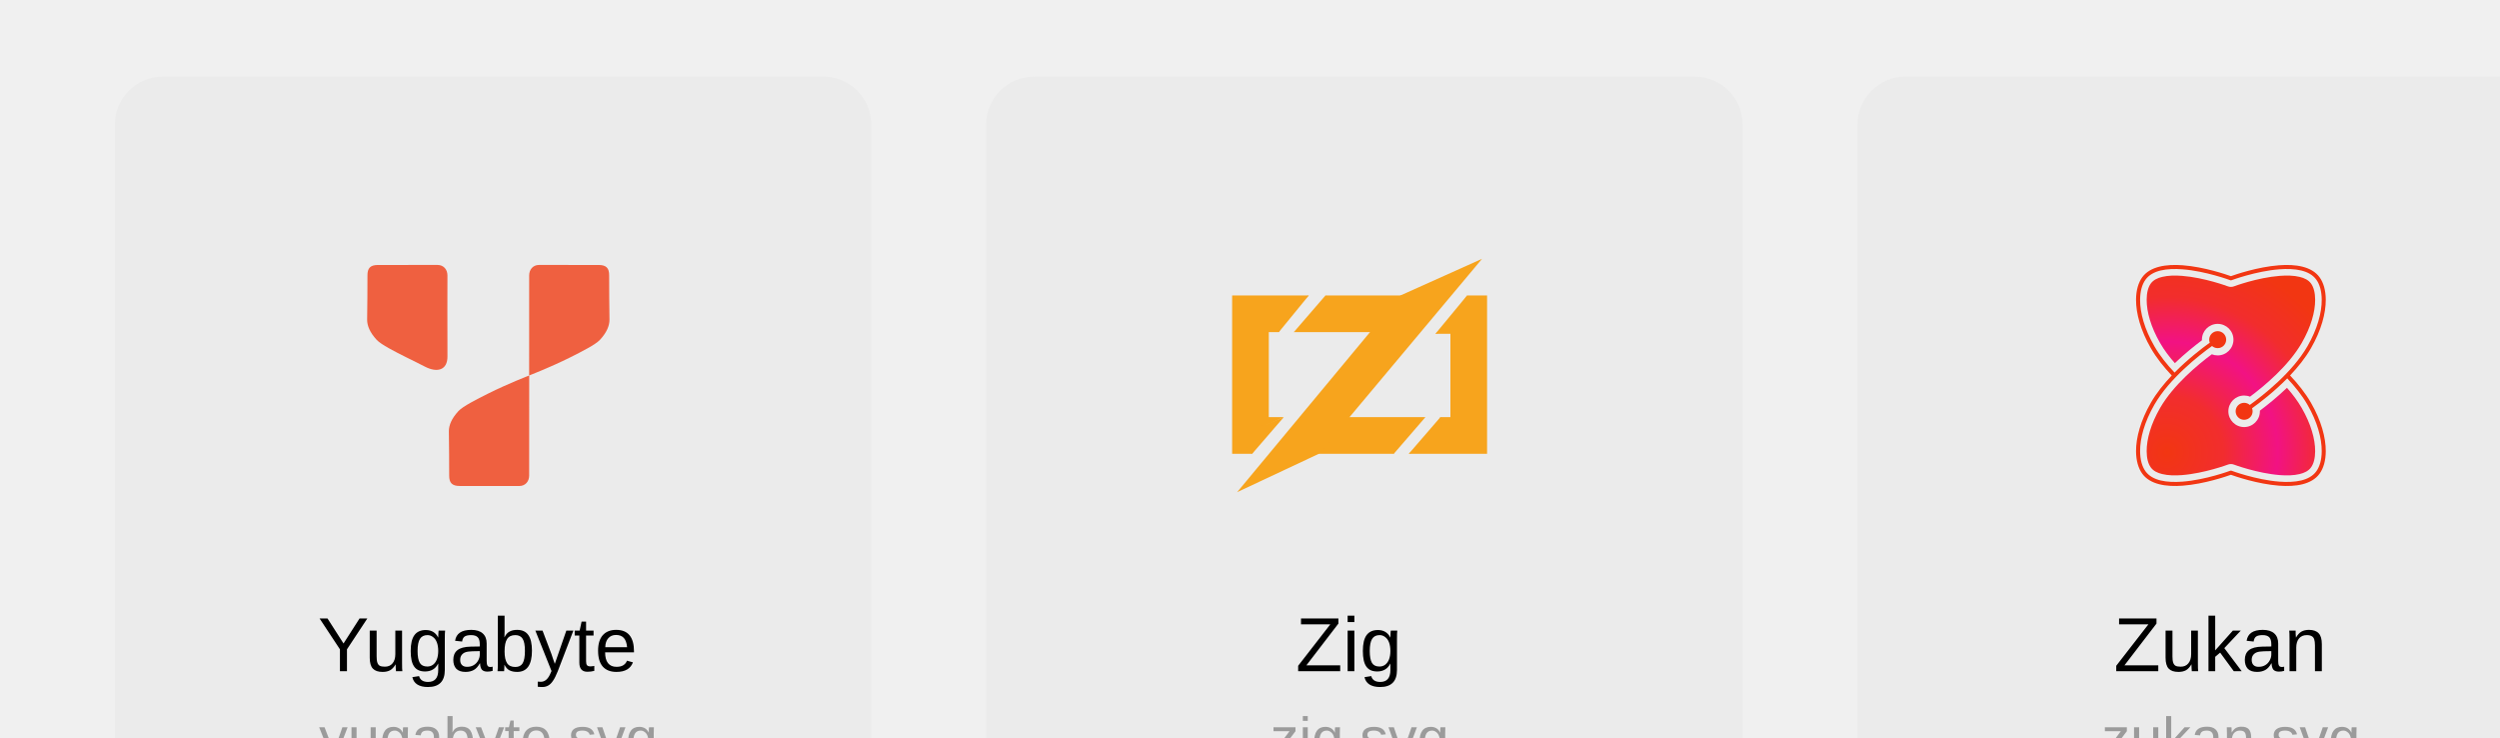
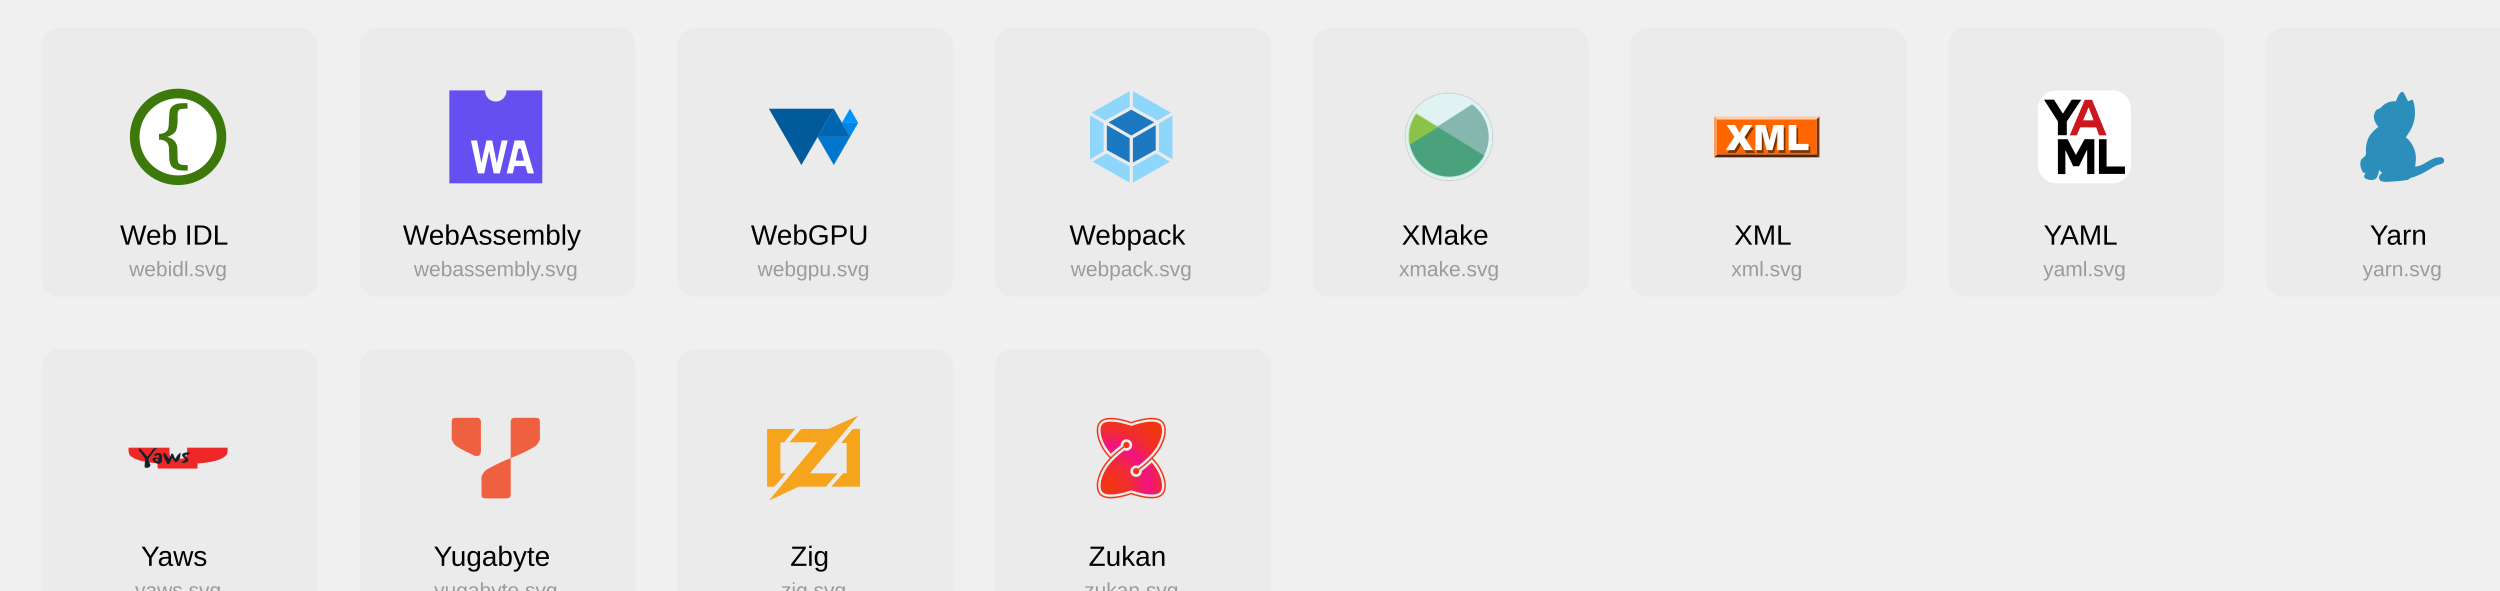
- <svg xmlns="http://www.w3.org/2000/svg" viewbox="0 0 728 0">
+ <svg xmlns="http://www.w3.org/2000/svg" viewbox="0 0 728 184">
  <svg width="79" height="77" viewbox="0 0 79 77" x="12" y="8">
+     <g transform="matrix(0.79,0,0,0.77,0,0)">
+       <path d="M100,6.494L100,93.506C100,97.09 97.164,100 93.671,100L6.329,100C2.836,100 0,97.09 0,93.506L0,6.494C0,2.91 2.836,0 6.329,0L93.671,0C97.164,0 100,2.91 100,6.494Z" style="fill:rgba(235,235,235,1);" />
+     </g>
+     <g transform="matrix(1,0,0,1,20,55)">
+       <text style="font-family:&quot;ArialMT&quot;, &quot;Arial&quot;, sans-serif;font-size:8px;" dy="0" dominant-baseline="middle" text-anchor="middle">
+         <tspan x="19" dy=".6em">Web IDL</tspan>
+         <tspan x="19" dy="1.6em" style="font-family:&quot;ArialMT&quot;, &quot;Arial&quot;, sans-serif;font-size:6px;fill:rgb(155,155,155)">webidl.svg</tspan>
+       </text>
+     </g>
+     <svg width="32" height="28.4" viewBox="0 0 18 16" version="1.1" xml:space="preserve" style="fill-rule:evenodd;clip-rule:evenodd;" viewbox="0 0 32 28.4" x="23" y="17">
+       <g id="webidl" transform="matrix(1.07692,0,0,1.07692,2,1)">
+         <g transform="matrix(0.0175084,0,0,0.0175084,-0.722222,-0.722222)">
+           <circle cx="412.5" cy="412.5" r="371.25" style="fill:white;stroke:rgb(60,121,10);stroke-width:82.5px;" />
+         </g>
+         <g transform="matrix(0.0175084,0,0,0.0175084,-0.722222,-0.722222)">
+           <path d="M249.107,387.558L249.107,436.483C271.607,436.483 289.286,441.279 302.143,448.953C316.607,456.628 324.643,468.14 329.464,481.57C334.286,495 335.893,518.983 335.893,552.558C335.893,586.134 337.5,608.198 339.107,618.75C342.321,636.017 347.143,649.448 353.571,659.041C360,669.593 369.643,677.267 379.286,683.023C388.929,688.779 403.393,693.576 417.857,697.413C429.107,699.331 446.786,701.25 470.893,701.25L495,701.25L495,654.244L482.143,654.244C453.214,654.244 432.321,650.407 422.679,642.733C413.036,635.058 408.214,618.75 408.214,591.89C408.214,542.006 406.607,510.349 405,496.919C400.179,474.855 392.143,456.628 377.679,443.198C363.214,429.767 343.929,419.215 319.821,412.5C351.964,401.948 376.071,386.599 388.929,368.372C401.786,350.145 408.214,319.448 408.214,276.279C408.214,236.948 408.214,213.924 409.821,206.25C411.429,192.82 417.857,183.227 425.893,178.43C435.536,173.634 453.214,170.756 480.536,170.756L493.393,170.756L493.393,123.75L469.286,123.75C441.964,123.75 421.071,125.669 408.214,128.547C390.536,133.343 374.464,140.058 363.214,150.61C351.964,161.163 343.929,174.593 340.714,189.942C337.5,206.25 335.893,232.151 334.286,267.645C334.286,304.099 331.071,329.041 327.857,342.471C323.036,355.901 313.393,367.413 300.536,375.087C286.071,382.762 268.393,387.558 247.5,387.558L249.107,387.558Z" style="fill:rgb(60,121,10);fill-rule:nonzero;" />
+         </g>
+       </g>
+     </svg>
+   </svg>
+   <svg width="79" height="77" viewbox="0 0 79 77" x="103" y="8">
+     <g transform="matrix(0.79,0,0,0.77,0,0)">
+       <path d="M100,6.494L100,93.506C100,97.09 97.164,100 93.671,100L6.329,100C2.836,100 0,97.09 0,93.506L0,6.494C0,2.91 2.836,0 6.329,0L93.671,0C97.164,0 100,2.91 100,6.494Z" style="fill:rgba(235,235,235,1);" />
+     </g>
+     <g transform="matrix(1,0,0,1,20,55)">
+       <text style="font-family:&quot;ArialMT&quot;, &quot;Arial&quot;, sans-serif;font-size:8px;" dy="0" dominant-baseline="middle" text-anchor="middle">
+         <tspan x="19" dy=".6em">WebAssembly</tspan>
+         <tspan x="19" dy="1.6em" style="font-family:&quot;ArialMT&quot;, &quot;Arial&quot;, sans-serif;font-size:6px;fill:rgb(155,155,155)">webassembly.svg</tspan>
+       </text>
+     </g>
+     <svg width="32" height="28.4" viewBox="0 0 18 16" version="1.1" xml:space="preserve" style="fill-rule:evenodd;clip-rule:evenodd;stroke-linejoin:round;stroke-miterlimit:2;" viewbox="0 0 32 28.4" x="23" y="17">
+       <g transform="matrix(0.0245098,0,0,0.0245098,9,8)">
+         <g id="wast" transform="matrix(1,0,0,1,-306,-306)">
+           <clipPath id="_clip-lzpwt3f">
+             <rect x="0" y="0" width="612" height="612" />
+           </clipPath>
+           <g clip-path="url(#_clip-lzpwt3f)">
+             <path d="M376,0L376,3.3C376,42.06 344.58,73.47 305.83,73.47C267.07,73.47 235.66,42.05 235.66,3.3L235.66,-0L0,0L0,612L612,612L612,0L376,0Z" style="fill:rgb(101,79,240);fill-rule:nonzero;" />
+             <path d="M142.16,329.81L182.72,329.81L210.41,477.28L210.91,477.28L244.19,329.81L282.13,329.81L312.19,479.09L312.78,479.09L344.34,329.81L384.12,329.81L332.43,546.5L292.18,546.5L262.37,399.03L261.59,399.03L229.68,546.5L188.68,546.5L142.16,329.81ZM429.85,329.81L493.79,329.81L557.29,546.5L515.45,546.5L501.64,498.28L428.8,498.28L418.14,546.5L377.39,546.5L429.85,329.81ZM454.19,383.22L436.5,462.72L491.56,462.72L471.25,383.22L454.19,383.22Z" style="fill:white;fill-rule:nonzero;" />
+           </g>
+         </g>
+         <g id="wast1" />
+       </g>
+     </svg>
+   </svg>
+   <svg width="79" height="77" viewbox="0 0 79 77" x="194" y="8">
+     <g transform="matrix(0.79,0,0,0.77,0,0)">
+       <path d="M100,6.494L100,93.506C100,97.09 97.164,100 93.671,100L6.329,100C2.836,100 0,97.09 0,93.506L0,6.494C0,2.91 2.836,0 6.329,0L93.671,0C97.164,0 100,2.91 100,6.494Z" style="fill:rgba(235,235,235,1);" />
+     </g>
+     <g transform="matrix(1,0,0,1,20,55)">
+       <text style="font-family:&quot;ArialMT&quot;, &quot;Arial&quot;, sans-serif;font-size:8px;" dy="0" dominant-baseline="middle" text-anchor="middle">
+         <tspan x="19" dy=".6em">WebGPU</tspan>
+         <tspan x="19" dy="1.6em" style="font-family:&quot;ArialMT&quot;, &quot;Arial&quot;, sans-serif;font-size:6px;fill:rgb(155,155,155)">webgpu.svg</tspan>
+       </text>
+     </g>
+     <svg width="32" height="28.4" viewBox="0 0 18 16" version="1.1" xml:space="preserve" style="fill-rule:evenodd;clip-rule:evenodd;" viewbox="0 0 32 28.4" x="23" y="17">
+       <g id="webgpu" transform="matrix(0.0208333,0,0,0.0208333,9,8)">
+         <g transform="matrix(1,0,0,1,-384,-384)">
+           <g transform="matrix(1.0419,0,0,1.0419,13.2234,76.1182)">
+             <path id="Triangle_4" d="M626.63,295.5L566.441,191.25L686.991,191.25L626.63,295.5Z" style="fill:rgb(0,134,232);fill-rule:nonzero;stroke:rgb(0,134,232);stroke-width:1px;" />
+             <path id="Triangle_5" d="M626.63,87.001L566.441,191.251L686.991,191.251L626.63,87.001Z" style="fill:rgb(0,147,255);fill-rule:nonzero;stroke:rgb(0,147,255);stroke-width:1px;" />
+             <path id="Triangle_3" d="M506.26,504L385.88,295.5L626.64,295.498L506.26,504Z" style="fill:rgb(0,118,204);fill-rule:nonzero;stroke:rgb(0,118,204);stroke-width:1px;" />
+             <path id="Triangle_2" d="M506.26,87L385.88,295.5L626.64,295.498L506.26,87Z" style="fill:rgb(0,102,176);fill-rule:nonzero;stroke:rgb(0,102,176);stroke-width:1px;" />
+             <path id="Triangle_1" d="M265.5,504L24.74,87L506.25,87L265.5,504Z" style="fill:rgb(0,90,156);fill-rule:nonzero;stroke:rgb(0,90,156);stroke-width:1px;" />
+           </g>
+         </g>
+       </g>
+     </svg>
+   </svg>
+   <svg width="79" height="77" viewbox="0 0 79 77" x="285" y="8">
+     <g transform="matrix(0.79,0,0,0.77,0,0)">
+       <path d="M100,6.494L100,93.506C100,97.09 97.164,100 93.671,100L6.329,100C2.836,100 0,97.09 0,93.506L0,6.494C0,2.91 2.836,0 6.329,0L93.671,0C97.164,0 100,2.91 100,6.494Z" style="fill:rgba(235,235,235,1);" />
+     </g>
+     <g transform="matrix(1,0,0,1,20,55)">
+       <text style="font-family:&quot;ArialMT&quot;, &quot;Arial&quot;, sans-serif;font-size:8px;" dy="0" dominant-baseline="middle" text-anchor="middle">
+         <tspan x="19" dy=".6em">Webpack</tspan>
+         <tspan x="19" dy="1.6em" style="font-family:&quot;ArialMT&quot;, &quot;Arial&quot;, sans-serif;font-size:6px;fill:rgb(155,155,155)">webpack.svg</tspan>
+       </text>
+     </g>
+     <svg width="32" height="28.4" viewBox="0 0 18 16" version="1.1" xml:space="preserve" style="fill-rule:evenodd;clip-rule:evenodd;stroke-linejoin:round;stroke-miterlimit:2;" viewbox="0 0 32 28.4" x="23" y="17">
+       <g transform="matrix(0.117188,0,0,0.117188,9,8)">
+         <g id="webpack" transform="matrix(1,0,0,1,-64,-64)">
+           <g id="original">
+             <path d="M117.29,98.1L66.24,127L66.24,104.49L98,87L117.29,98.1ZM120.79,94.94L120.79,34.55L102.11,45.35L102.11,84.16L120.78,94.93L120.79,94.94ZM10.71,98.1L61.71,126.98L61.71,104.49L29.94,87L10.71,98.1ZM7.21,94.94L7.21,34.55L25.89,45.35L25.89,84.16L7.21,94.94ZM9.4,30.64L61.76,1L61.76,22.76L28.21,41.21L27.94,41.36L9.4,30.64ZM118.58,30.64L66.24,1L66.24,22.76L99.79,41.2L100.06,41.35L118.6,30.64L118.58,30.64Z" style="fill:rgb(142,214,251);fill-rule:nonzero;" />
+             <path d="M61.76,99.37L30.37,82.1L30.37,47.92L61.76,66L61.76,99.37ZM66.24,99.37L97.63,82.12L97.63,47.92L66.24,66L66.24,99.37ZM32.5,44L64,26.66L95.5,44L64,62.16L32.5,44Z" style="fill:rgb(28,120,192);fill-rule:nonzero;" />
+           </g>
+         </g>
+         <g id="webpack1" />
+       </g>
+     </svg>
+   </svg>
+   <svg width="79" height="77" viewbox="0 0 79 77" x="376" y="8">
+     <g transform="matrix(0.79,0,0,0.77,0,0)">
+       <path d="M100,6.494L100,93.506C100,97.09 97.164,100 93.671,100L6.329,100C2.836,100 0,97.09 0,93.506L0,6.494C0,2.91 2.836,0 6.329,0L93.671,0C97.164,0 100,2.91 100,6.494Z" style="fill:rgba(235,235,235,1);" />
+     </g>
+     <g transform="matrix(1,0,0,1,20,55)">
+       <text style="font-family:&quot;ArialMT&quot;, &quot;Arial&quot;, sans-serif;font-size:8px;" dy="0" dominant-baseline="middle" text-anchor="middle">
+         <tspan x="19" dy=".6em">XMake</tspan>
+         <tspan x="19" dy="1.6em" style="font-family:&quot;ArialMT&quot;, &quot;Arial&quot;, sans-serif;font-size:6px;fill:rgb(155,155,155)">xmake.svg</tspan>
+       </text>
+     </g>
+     <svg width="32" height="28.4" viewBox="0 0 18 16" version="1.1" xml:space="preserve" style="fill-rule:evenodd;clip-rule:evenodd;stroke-linejoin:round;stroke-miterlimit:2;" viewbox="0 0 32 28.4" x="23" y="17">
+       <g id="xmake" transform="matrix(0.234375,0,0,0.234375,6.95053,6.41928)">
+         <g id="outside_s" transform="matrix(1,0,0,1,-23.2556,-25.2556)">
+           <g style="filter:url(#_Effect-ava8q9t);">
+             <circle cx="32" cy="32" r="30" style="fill:rgb(134,134,134);" />
+           </g>
+         </g>
+         <g id="outside_s1" transform="matrix(1,0,0,1,-23.2556,-25.2556)">
+           <circle cx="32" cy="32" r="30" style="fill:rgb(224,242,241);" />
+         </g>
+         <g transform="matrix(0.910222,0,0,0.910222,-20.3827,-22.3827)">
+           <path d="M7.355,14.898C12.776,7.105 21.796,2 32,2C38.753,2 44.987,4.236 50.003,8.007L23.092,24.603L7.355,14.898Z" style="fill:rgb(224,242,241);" />
+         </g>
+         <g transform="matrix(0.990382,0,0,0.990382,-23.2328,-24.6503)">
+           <path d="M48.387,10.161C55.016,15.145 59.307,23.076 59.307,32C59.307,36.728 58.102,41.177 55.984,45.057L23.892,25.267L48.387,10.161Z" style="fill:rgb(133,183,175);" />
+         </g>
+         <g transform="matrix(1,0,0,1,-23.2556,-25.2556)">
+           <g style="filter:url(#_Effect-occu8az);">
+             <path d="M48.387,10.161C55.016,15.145 59.307,23.076 59.307,32C59.307,36.728 58.102,41.177 55.984,45.057L23.892,25.267L48.387,10.161Z" style="fill:rgb(133,183,175);" />
+           </g>
+         </g>
+         <g transform="matrix(1,0,0,1,-24.1797,-25.7957)">
+           <g style="filter:url(#_Effect-wtz2j9a);">
+             <path d="M48.772,10.162C55.401,15.146 59.307,23.076 59.307,32C59.307,36.728 58.102,41.177 55.984,45.057L24.073,26.055L48.772,10.162Z" style="fill:rgb(133,183,175);" />
+           </g>
+         </g>
+         <g transform="matrix(1,0,0,1,-23.2556,-25.2556)">
+           <path d="M55.925,44.847C51.117,53.113 42.343,58.854 32,58.854C18.581,58.854 8.475,49.399 5.122,36.841L23.892,25.267L55.925,44.847Z" style="fill:rgb(72,162,124);" />
+         </g>
+         <g transform="matrix(1.00664,0,0,1.00664,-23.4585,-25.5365)">
+           <g style="filter:url(#_Effect-mz1d93j);">
+             <path d="M55.984,45.057C51.35,53.544 42.343,59.307 32,59.307C18.581,59.307 7.41,49.606 5.122,36.841L23.892,25.267L55.984,45.057Z" style="fill:rgb(72,162,124);" />
+           </g>
+         </g>
+         <g transform="matrix(1,0,0,1,-23.2556,-25.2556)">
+           <path d="M5.172,36.804C4.89,35.233 4.772,33.688 4.772,32.036C4.772,26.253 6.495,20.851 9.568,16.433L23.892,25.267L5.172,36.804Z" style="fill:rgb(139,195,73);" />
+         </g>
+         <g transform="matrix(1.04452,0,0,1.04452,-23.8919,-26.4416)">
+           <g style="filter:url(#_Effect-55dg91m);">
+             <path d="M5.122,36.841C4.84,35.27 4.693,33.652 4.693,32C4.693,26.217 6.495,20.851 9.568,16.433L23.892,25.267L5.122,36.841Z" style="fill:rgb(139,195,73);" />
+           </g>
+         </g>
+       </g>
+       <defs>
+         <filter id="_Effect-ava8q9t" filterUnits="userSpaceOnUse" x="-1.969" y="-1.969" width="67.939" height="67.939">
+           <feGaussianBlur in="SourceGraphic" stdDeviation="0.662" />
+         </filter>
+         <filter id="_Effect-occu8az" filterUnits="userSpaceOnUse" x="22.327" y="8.596" width="38.545" height="38.026">
+           <feGaussianBlur in="SourceGraphic" stdDeviation="0.261" />
+         </filter>
+         <filter id="_Effect-wtz2j9a" filterUnits="userSpaceOnUse" x="20.963" y="7.052" width="41.454" height="41.115">
+           <feGaussianBlur in="SourceGraphic" stdDeviation="0.518" />
+         </filter>
+         <filter id="_Effect-mz1d93j" filterUnits="userSpaceOnUse" x="1.192" y="21.337" width="58.722" height="41.9">
+           <feGaussianBlur in="SourceGraphic" stdDeviation="0.655" />
+         </filter>
+         <filter id="_Effect-55dg91m" filterUnits="userSpaceOnUse" x="0.461" y="12.201" width="27.663" height="28.872">
+           <feGaussianBlur in="SourceGraphic" stdDeviation="0.705" />
+         </filter>
+       </defs>
+     </svg>
+   </svg>
+   <svg width="79" height="77" viewbox="0 0 79 77" x="467" y="8">
+     <g transform="matrix(0.79,0,0,0.77,0,0)">
+       <path d="M100,6.494L100,93.506C100,97.09 97.164,100 93.671,100L6.329,100C2.836,100 0,97.09 0,93.506L0,6.494C0,2.91 2.836,0 6.329,0L93.671,0C97.164,0 100,2.91 100,6.494Z" style="fill:rgba(235,235,235,1);" />
+     </g>
+     <g transform="matrix(1,0,0,1,20,55)">
+       <text style="font-family:&quot;ArialMT&quot;, &quot;Arial&quot;, sans-serif;font-size:8px;" dy="0" dominant-baseline="middle" text-anchor="middle">
+         <tspan x="19" dy=".6em">XML</tspan>
+         <tspan x="19" dy="1.6em" style="font-family:&quot;ArialMT&quot;, &quot;Arial&quot;, sans-serif;font-size:6px;fill:rgb(155,155,155)">xml.svg</tspan>
+       </text>
+     </g>
+     <svg width="32" height="28.4" viewBox="0 0 18 16" version="1.1" xml:space="preserve" style="fill-rule:evenodd;clip-rule:evenodd;stroke-linejoin:round;stroke-miterlimit:2;" viewbox="0 0 32 28.4" x="23" y="17">
+       <g transform="matrix(0.472203,0,0,0.472203,9,8)">
+         <g id="xml" transform="matrix(1,0,0,1,-18.0007,-7.00202)">
+           <clipPath id="_clip-y207deu">
+             <rect x="0" y="0" width="36.001" height="14.004" />
+           </clipPath>
+           <g clip-path="url(#_clip-y207deu)">
+             <path id="path2764" d="M35.998,14L34.995,13.021L34.975,0.995L35.998,0.008L35.998,14Z" style="fill:rgb(128,51,0);" />
+             <rect id="rect1873" x="0.987" y="0.995" width="34.008" height="12.03" style="fill:rgb(255,102,0);" />
+             <path id="path1875" d="M0,0L36.001,0.004L34.983,0.991L0.999,1.003L0,0Z" style="fill:rgb(255,204,170);" />
+             <path id="path2762" d="M0.004,14L36.001,14.004L34.994,13.017L0.987,13.017L0.004,14Z" style="fill:rgb(85,34,0);" />
+             <path id="path3651" d="M0.995,13.009L0,14L0,0L0.991,0.991L0.995,13.009Z" style="fill:rgb(255,153,85);" />
+             <g id="g4580">
+               <path id="text4574" d="M4.817,3.867L7.741,3.867L9.264,6.51L10.741,3.867L13.635,3.867L10.963,8.028L13.887,12.457L10.905,12.457L9.212,9.697L7.512,12.457L4.547,12.457L7.512,7.981L4.817,3.867ZM14.708,3.867L18.2,3.867L19.547,9.094L20.889,3.867L24.37,3.867L24.37,12.457L22.202,12.457L22.202,5.906L20.52,12.457L18.557,12.457L16.881,5.906L16.881,12.457L14.708,12.457L14.708,3.867ZM26.057,3.867L28.712,3.867L28.712,10.342L32.854,10.342L32.854,12.457L26.057,12.457L26.057,3.867Z" style="fill:rgb(128,51,0);fill-rule:nonzero;" />
+               <path id="text4570" d="M4.242,2.939L7.166,2.939L8.69,5.582L10.166,2.939L13.061,2.939L10.389,7.099L13.313,11.529L10.33,11.529L8.637,8.769L6.938,11.529L3.973,11.529L6.938,7.053L4.242,2.939ZM14.133,2.939L17.625,2.939L18.973,8.166L20.315,2.939L23.795,2.939L23.795,11.529L21.627,11.529L21.627,4.978L19.946,11.529L17.983,11.529L16.307,4.978L16.307,11.529L14.133,11.529L14.133,2.939ZM25.483,2.939L28.137,2.939L28.137,9.414L32.28,9.414L32.28,11.529L25.483,11.529L25.483,2.939Z" style="fill:white;fill-rule:nonzero;" />
+             </g>
+           </g>
+         </g>
+         <g id="xml1" />
+       </g>
+     </svg>
+   </svg>
+   <svg width="79" height="77" viewbox="0 0 79 77" x="558" y="8">
+     <g transform="matrix(0.79,0,0,0.77,0,0)">
+       <path d="M100,6.494L100,93.506C100,97.09 97.164,100 93.671,100L6.329,100C2.836,100 0,97.09 0,93.506L0,6.494C0,2.91 2.836,0 6.329,0L93.671,0C97.164,0 100,2.91 100,6.494Z" style="fill:rgba(235,235,235,1);" />
+     </g>
+     <g transform="matrix(1,0,0,1,20,55)">
+       <text style="font-family:&quot;ArialMT&quot;, &quot;Arial&quot;, sans-serif;font-size:8px;" dy="0" dominant-baseline="middle" text-anchor="middle">
+         <tspan x="19" dy=".6em">YAML</tspan>
+         <tspan x="19" dy="1.6em" style="font-family:&quot;ArialMT&quot;, &quot;Arial&quot;, sans-serif;font-size:6px;fill:rgb(155,155,155)">yaml.svg</tspan>
+       </text>
+     </g>
+     <svg width="32" height="28.4" viewBox="0 0 18 16" version="1.1" xml:space="preserve" style="fill-rule:evenodd;clip-rule:evenodd;stroke-linejoin:round;stroke-miterlimit:2;" viewbox="0 0 32 28.4" x="23" y="17">
+       <g transform="matrix(0.0292969,0,0,0.0292969,1.5,1.10645)">
+         <g transform="matrix(1.32345,0,0,2.47403,1.27188,-17.1725)">
+           <path d="M385.908,39.964C385.908,17.12 351.238,-1.426 308.534,-1.426L76.413,-1.426C33.709,-1.426 -0.961,17.12 -0.961,39.964L-0.961,164.134C-0.961,186.978 33.709,205.524 76.413,205.524L308.534,205.524C351.238,205.524 385.908,186.978 385.908,164.134L385.908,39.964Z" style="fill:white;" />
+         </g>
+         <g transform="matrix(1.08786,0,0,1.08786,-22.4932,-20.6744)">
+           <g id="Y" transform="matrix(0.8,0,0,0.8,51.2,47.0412)">
+             <path d="M235.793,0L143.978,137.674L143.978,224.949L87.702,224.949L87.702,137.674L0,0L63.25,0L119.018,88.646L175.243,0L235.793,0Z" style="fill-rule:nonzero;" />
+           </g>
+           <g id="A" transform="matrix(0.8,0,0,0.8,51.2,47.0412)">
+             <path d="M330.294,175.451L228.433,175.451L207.716,225.475L162.61,225.475L257.99,0.526L304.127,0.526L395.637,225.475L347.437,225.475L330.293,175.451L330.294,175.451ZM313.374,130.54L282.148,47.99L247.311,130.54L313.374,130.54Z" style="fill:rgb(203,23,30);fill-rule:nonzero;" />
+           </g>
+           <g id="M" transform="matrix(0.8,0,0,0.8,51.2,47.0412)">
+             <path d="M87.701,250.177L87.701,470.647L135.004,470.647L135.004,318.569L184.509,420.789L221.743,420.789L272.939,314.976L272.939,470.602L318.318,470.602L318.318,250.177L256.358,250.177L201.381,349.883L149.021,250.177L87.701,250.177Z" style="fill-rule:nonzero;" />
+           </g>
+           <g id="L" transform="matrix(0.8,0,0,0.8,51.2,47.0412)">
+             <path d="M512,422.735L395.638,422.735L395.638,250.125L347.442,250.125L347.442,469.647L512,469.647L512,422.735Z" style="fill-rule:nonzero;" />
+           </g>
+         </g>
+       </g>
+     </svg>
+   </svg>
+   <svg width="79" height="77" viewbox="0 0 79 77" x="649" y="8">
+     <g transform="matrix(0.79,0,0,0.77,0,0)">
+       <path d="M100,6.494L100,93.506C100,97.09 97.164,100 93.671,100L6.329,100C2.836,100 0,97.09 0,93.506L0,6.494C0,2.91 2.836,0 6.329,0L93.671,0C97.164,0 100,2.91 100,6.494Z" style="fill:rgba(235,235,235,1);" />
+     </g>
+     <g transform="matrix(1,0,0,1,20,55)">
+       <text style="font-family:&quot;ArialMT&quot;, &quot;Arial&quot;, sans-serif;font-size:8px;" dy="0" dominant-baseline="middle" text-anchor="middle">
+         <tspan x="19" dy=".6em">Yarn</tspan>
+         <tspan x="19" dy="1.6em" style="font-family:&quot;ArialMT&quot;, &quot;Arial&quot;, sans-serif;font-size:6px;fill:rgb(155,155,155)">yarn.svg</tspan>
+       </text>
+     </g>
+     <svg width="32" height="28.4" viewBox="0 0 18 16" version="1.1" xml:space="preserve" style="fill-rule:evenodd;clip-rule:evenodd;stroke-linejoin:round;stroke-miterlimit:2;" viewbox="0 0 32 28.4" x="23" y="17">
+       <g transform="matrix(0.117188,0,0,0.117188,9,8)">
+         <g id="yarn" transform="matrix(1,0,0,1,-64,-64)">
+           <g transform="matrix(1.6694,0,0,1.6694,-49.6325,-42.8108)">
+             <path d="M99.24,80.71C94.9,80.76 91.1,83 87.89,85C81.89,88.71 78.89,88.47 78.89,88.47L78.79,88.3C78.38,87.63 80.71,81.62 78.1,74.46C75.28,66.63 70.8,64.74 71.16,64.14C72.69,61.55 76.52,57.44 78.05,49.78C78.96,45.14 78.72,37.5 76.66,33.5C76.28,32.76 72.88,34.74 72.88,34.74C72.88,34.74 69.7,27.65 68.81,27.08C65.94,25.24 62.81,34.69 62.81,34.69C58.419,34.26 54.073,35.93 51.1,39.19C50.012,40.238 48.693,41.015 47.25,41.46C46.84,41.6 46.34,41.58 45.1,44.93C43.2,50 48.34,55.74 48.34,55.74C48.34,55.74 42.21,60.07 39.94,65.46C38.424,69.155 37.823,73.163 38.19,77.14C38.557,81.117 33.83,80.92 33.55,84.82C33.29,87.552 33.911,90.296 35.32,92.65C35.639,93.331 36.325,93.768 37.077,93.768C37.38,93.768 37.679,93.696 37.95,93.56C38.221,93.424 35.05,96.94 37.76,98.37C40.23,99.66 44.39,100.37 46.59,98.18C48.19,96.58 48.51,93.01 49.1,91.55C49.24,91.21 49.72,92.12 50.18,92.55C50.604,92.921 51.059,93.256 51.54,93.55C52.021,93.844 47.64,95.23 49.24,99.06C49.77,100.33 51.66,101.14 54.75,101.12C55.9,101.12 68.51,100.4 71.87,99.59C72.886,99.429 73.811,98.911 74.48,98.13C79.936,96.507 85.147,94.152 89.97,91.13C94.71,88.04 96.65,87.2 100.48,86.29C103.64,85.54 103.43,80.64 99.24,80.71Z" style="fill:rgb(44,142,187);fill-rule:nonzero;" />
+           </g>
+         </g>
+         <g id="yarn1" />
+       </g>
+     </svg>
+   </svg>
+   <svg width="79" height="77" viewbox="0 0 79 77" x="12" y="100">
+     <g transform="matrix(0.79,0,0,0.77,0,0)">
+       <path d="M100,6.494L100,93.506C100,97.09 97.164,100 93.671,100L6.329,100C2.836,100 0,97.09 0,93.506L0,6.494C0,2.91 2.836,0 6.329,0L93.671,0C97.164,0 100,2.91 100,6.494Z" style="fill:rgba(235,235,235,1);" />
+     </g>
+     <g transform="matrix(1,0,0,1,20,55)">
+       <text style="font-family:&quot;ArialMT&quot;, &quot;Arial&quot;, sans-serif;font-size:8px;" dy="0" dominant-baseline="middle" text-anchor="middle">
+         <tspan x="19" dy=".6em">Yaws</tspan>
+         <tspan x="19" dy="1.6em" style="font-family:&quot;ArialMT&quot;, &quot;Arial&quot;, sans-serif;font-size:6px;fill:rgb(155,155,155)">yaws.svg</tspan>
+       </text>
+     </g>
+     <svg width="32" height="28.4" viewBox="0 0 18 16" version="1.1" xml:space="preserve" style="fill-rule:evenodd;clip-rule:evenodd;stroke-linejoin:round;stroke-miterlimit:2;" viewbox="0 0 32 28.4" x="23" y="17">
+       <g id="yaws" transform="matrix(0.0392178,0,0,0.0392178,-3.63665,-0.345234)">
+         <g transform="matrix(0.742562,0,0,2.25189,118.228,169.683)">
+           <path d="M12.165,15.688C4.452,13.799 -1.622,9.066 0.388,0.076L227.27,0.074C227.27,0.074 226.093,8.436 227.589,11.848C230.278,17.981 240.782,20.567 276.448,20.567C312.091,20.567 321.755,17.337 324.268,11.453C325.775,7.919 324.696,0.125 324.696,0.125L548.992,0.076C548.992,0.076 551.626,9.409 543.799,12.891C510.803,27.564 382.747,28.849 382.747,28.849L382.035,38.172L162.088,38.213L160.123,28.199C160.123,28.199 63.34,28.22 12.165,15.688Z" style="fill:rgb(238,39,40);fill-rule:nonzero;" />
+         </g>
+         <g transform="matrix(2.12391,0,0,2.12391,118.383,170.268)">
+           <path d="M20.107,4.899C20.337,5.332 30.481,18.615 31.608,20.14C32.658,21.561 30.594,36.877 31.288,37.899C31.98,38.921 37.4,39.093 38.786,38.4C40.17,37.708 43.196,34.932 42.25,32.857C41.303,30.782 37.936,23.006 38.534,21.525C39.131,20.045 41.099,17.797 41.387,17.428C41.75,16.964 52.471,2.38 53.164,2.38C53.856,2.38 54.803,1.688 54.803,1.688C54.803,1.688 55.284,0.673 54.255,0.673C53.225,0.673 49.545,1.004 48.506,1.69C47.467,2.375 42.503,10.192 42.503,10.192L38.81,15.407C38.81,15.407 36.854,16.973 36.289,16.713C34.986,16.116 27.728,7.218 27.728,7.218C27.728,7.218 21.947,0.787 20.951,0.745C19.954,0.704 19.761,4.25 20.107,4.899Z" style="fill:rgb(17,35,41);" />
+         </g>
+         <g transform="matrix(2.12391,0,0,2.12391,118.383,170.268)">
+           <path d="M58.894,19.7C58.894,19.7 59.757,16.076 59.06,15.04C58.363,14.005 56.438,14.129 55.51,14.441C54.049,14.934 53.164,15.271 53.164,15.271C53.164,15.271 51.855,15.652 50.661,15.461C49.694,15.307 49.759,13.885 49.906,13.416C50.055,12.942 52.47,11.015 54.125,10.574C57.276,9.732 59.289,9.973 61.051,10.663C62.814,11.353 63.821,12.363 64.514,14.441C65.208,16.519 64.938,25.429 64.278,27.146C63.73,28.577 61.475,30.973 57.806,30.973C55.004,30.973 52.128,29.777 50.392,28.201C48.88,26.829 47.015,24.726 46.705,22.826C46.462,21.335 47.199,20.024 48.314,19.561C50.084,18.824 54.22,18.785 56.297,19.197L58.894,19.7ZM54.959,20.772C53.183,20.772 51.741,21.986 51.741,23.48C51.741,24.975 53.183,26.188 54.959,26.188C56.736,26.188 58.178,24.975 58.178,23.48C58.178,21.986 56.736,20.772 54.959,20.772Z" style="fill:rgb(17,35,41);" />
+         </g>
+         <g transform="matrix(2.12391,0,0,2.12391,118.383,170.268)">
+           <path d="M78.098,21.273C79.495,21.273 82.483,12.066 83.122,11.798C83.815,11.508 84.994,11.228 85.718,11.575C86.707,12.049 89.637,20.93 90.352,21.247C91.117,21.587 93.043,16.617 94.031,15.425C94.928,14.343 100.158,9.497 100.559,9.497C100.958,9.497 100.894,9.861 100.894,10.557C100.894,11.252 100.265,19.195 98.879,21.62C97.494,24.045 94.08,27.919 91.439,28.201C90.127,28.34 86.411,22.659 85.958,21.273C85.669,20.39 84.334,20.582 83.855,21.273C83.545,21.72 79.425,30.872 78.098,31.366C76.874,31.823 75.29,31.9 74.935,31.27C74.579,30.64 68.23,17.641 67.708,15.733C67.342,14.396 67.361,11.23 67.708,10.883C68.055,10.536 68.398,9.502 69.439,9.847C71.576,10.557 77.544,21.273 78.098,21.273Z" style="fill:rgb(17,35,41);" />
+         </g>
+         <g transform="matrix(2.12391,0,0,2.12391,118.383,170.268)">
+           <path d="M102.028,28.833C102.028,28.833 107.744,29.791 109.822,29.099C111.9,28.407 115.95,26.123 116.127,23.617C116.243,21.977 115.505,20.847 114.119,19.891C112.844,19.01 109.721,17.361 109.721,15.643C109.721,14.419 111.57,13.529 112.607,13.529C113.643,13.529 114.81,14.187 116.889,12.535C118.968,10.883 118.584,10.149 118.584,9.823C118.584,9.497 118.275,8.807 117.582,8.807C116.889,8.807 112.042,8.807 109.612,9.497C107.074,10.218 103.743,11.28 103.729,14.347C103.715,17.414 109.067,20.159 109.718,21.84C110.229,23.159 108.214,24.612 106.499,25.865C104.997,26.963 104.076,27.103 103.036,27.77C101.996,28.436 102.028,28.833 102.028,28.833Z" style="fill:rgb(17,35,41);" />
+         </g>
+       </g>
+     </svg>
+   </svg>
+   <svg width="79" height="77" viewbox="0 0 79 77" x="103" y="100">
    <g transform="matrix(0.79,0,0,0.77,0,0)">
      <path d="M100,6.494L100,93.506C100,97.09 97.164,100 93.671,100L6.329,100C2.836,100 0,97.09 0,93.506L0,6.494C0,2.91 2.836,0 6.329,0L93.671,0C97.164,0 100,2.91 100,6.494Z" style="fill:rgba(235,235,235,1);" />
    </g>
    <g transform="matrix(1,0,0,1,20,55)">
      <text style="font-family:&quot;ArialMT&quot;, &quot;Arial&quot;, sans-serif;font-size:8px;" dy="0" dominant-baseline="middle" text-anchor="middle">
        <tspan x="19" dy=".6em">Yugabyte</tspan>
        <tspan x="19" dy="1.6em" style="font-family:&quot;ArialMT&quot;, &quot;Arial&quot;, sans-serif;font-size:6px;fill:rgb(155,155,155)">yugabyte.svg</tspan>
      </text>
    </g>
    <svg width="32" height="28.4" viewBox="0 0 18 16" version="1.1" xml:space="preserve" style="fill-rule:evenodd;clip-rule:evenodd;stroke-linejoin:round;stroke-miterlimit:2;" viewbox="0 0 32 28.4" x="23" y="17">
      <g id="yugabyte" transform="matrix(1.11248,0,0,1.11248,-1.09057,-0.639751)">
        <path d="M11.23,7.766C11.23,7.766 11.232,3.454 11.232,2.475C11.232,2.171 11.428,1.923 11.753,1.923C12.363,1.924 14.266,1.924 14.901,1.924C15.307,1.924 15.467,2.083 15.462,2.486C15.454,3.038 15.475,4.224 15.479,4.815C15.481,5.132 15.336,5.493 14.97,5.887C14.74,6.134 14.015,6.503 13.387,6.817C12.353,7.333 11.23,7.766 11.23,7.766Z" style="fill:rgb(239,96,64);" />
        <g transform="matrix(-1,0,0,-1,22.4633,15.5324)">
          <path d="M11.23,7.766C11.23,7.766 11.232,3.454 11.232,2.475C11.232,2.171 11.428,1.923 11.753,1.923C12.363,1.924 14.266,1.924 14.901,1.924C15.307,1.924 15.467,2.083 15.462,2.486C15.454,3.038 15.475,4.224 15.479,4.815C15.481,5.132 15.336,5.493 14.97,5.887C14.74,6.134 14.015,6.503 13.387,6.817C12.353,7.333 11.23,7.766 11.23,7.766Z" style="fill:rgb(239,96,64);" />
        </g>
        <g transform="matrix(-1,0,0,1,18.1407,0)">
          <path d="M12.421,7.3C11.765,7.638 11.225,7.482 11.231,6.756C11.241,5.421 11.232,3.154 11.232,2.475C11.232,2.171 11.428,1.923 11.753,1.923C12.363,1.924 14.266,1.924 14.901,1.924C15.307,1.924 15.467,2.083 15.462,2.486C15.454,3.038 15.475,4.224 15.479,4.815C15.481,5.132 15.336,5.493 14.97,5.887C14.74,6.134 14.015,6.503 13.387,6.817C12.961,7.029 12.795,7.106 12.421,7.3Z" style="fill:rgb(239,96,64);" />
        </g>
      </g>
    </svg>
  </svg>
-   <svg width="79" height="77" viewbox="0 0 79 77" x="103" y="8">
+   <svg width="79" height="77" viewbox="0 0 79 77" x="194" y="100">
    <g transform="matrix(0.79,0,0,0.77,0,0)">
      <path d="M100,6.494L100,93.506C100,97.09 97.164,100 93.671,100L6.329,100C2.836,100 0,97.09 0,93.506L0,6.494C0,2.91 2.836,0 6.329,0L93.671,0C97.164,0 100,2.91 100,6.494Z" style="fill:rgba(235,235,235,1);" />
    </g>
    <g transform="matrix(1,0,0,1,20,55)">
      <text style="font-family:&quot;ArialMT&quot;, &quot;Arial&quot;, sans-serif;font-size:8px;" dy="0" dominant-baseline="middle" text-anchor="middle">
        <tspan x="19" dy=".6em">Zig</tspan>
        <tspan x="19" dy="1.6em" style="font-family:&quot;ArialMT&quot;, &quot;Arial&quot;, sans-serif;font-size:6px;fill:rgb(155,155,155)">zig.svg</tspan>
      </text>
    </g>
    <svg width="32" height="28.4" viewBox="0 0 18 16" version="1.1" xml:space="preserve" style="fill-rule:evenodd;clip-rule:evenodd;stroke-linejoin:round;stroke-miterlimit:2;" viewbox="0 0 32 28.4" x="23" y="17">
      <g id="zig" transform="matrix(0.0980392,0,0,0.0980392,1.5,1.13725)">
        <g>
          <path d="M46,22L28,44L19,30L46,22Z" style="fill:rgb(247,164,29);fill-rule:nonzero;" />
          <path d="M46,22L33,33L28,44L22,44L22,95L31,95L20,100L12,117L0,117L0,22L46,22Z" style="fill:rgb(247,164,29);fill-rule:nonzero;" />
          <path d="M31,95L12,117L4,106L31,95Z" style="fill:rgb(247,164,29);fill-rule:nonzero;" />
        </g>
        <g>
          <path d="M56,22L62,36L37,44L56,22Z" style="fill:rgb(247,164,29);fill-rule:nonzero;" />
          <path d="M56,22L111,22L111,44L37,44L56,32L56,22Z" style="fill:rgb(247,164,29);fill-rule:nonzero;" />
          <path d="M116,95L97,117L90,104L116,95Z" style="fill:rgb(247,164,29);fill-rule:nonzero;" />
          <path d="M116,95L100,104L97,117L42,117L42,95L116,95Z" style="fill:rgb(247,164,29);fill-rule:nonzero;" />
          <path d="M150,0L52,117L3,140L101,22L150,0Z" style="fill:rgb(247,164,29);fill-rule:nonzero;" />
        </g>
        <g>
          <path d="M141,22L140,40L122,45L141,22Z" style="fill:rgb(247,164,29);fill-rule:nonzero;" />
          <path d="M153,22L153,117L106,117L120,105L125,95L131,95L131,45L122,45L132,36L141,22L153,22Z" style="fill:rgb(247,164,29);fill-rule:nonzero;" />
          <path d="M125,95L130,110L106,117L125,95Z" style="fill:rgb(247,164,29);fill-rule:nonzero;" />
        </g>
      </g>
    </svg>
  </svg>
-   <svg width="79" height="77" viewbox="0 0 79 77" x="194" y="8">
+   <svg width="79" height="77" viewbox="0 0 79 77" x="285" y="100">
    <g transform="matrix(0.79,0,0,0.77,0,0)">
      <path d="M100,6.494L100,93.506C100,97.09 97.164,100 93.671,100L6.329,100C2.836,100 0,97.09 0,93.506L0,6.494C0,2.91 2.836,0 6.329,0L93.671,0C97.164,0 100,2.91 100,6.494Z" style="fill:rgba(235,235,235,1);" />
    </g>
    <g transform="matrix(1,0,0,1,20,55)">
      <text style="font-family:&quot;ArialMT&quot;, &quot;Arial&quot;, sans-serif;font-size:8px;" dy="0" dominant-baseline="middle" text-anchor="middle">
        <tspan x="19" dy=".6em">Zukan</tspan>
        <tspan x="19" dy="1.6em" style="font-family:&quot;ArialMT&quot;, &quot;Arial&quot;, sans-serif;font-size:6px;fill:rgb(155,155,155)">zukan.svg</tspan>
      </text>
    </g>
    <svg width="32" height="28.4" viewBox="0 0 18 16" version="1.1" xml:space="preserve" style="fill-rule:evenodd;clip-rule:evenodd;stroke-linejoin:round;stroke-miterlimit:2;" viewbox="0 0 32 28.4" x="23" y="17">
      <g id="zukan" transform="matrix(1.92252,0,0,1.92252,-8.30268,-6.52772)">
        <g transform="matrix(-0.74237,0,0,-0.74237,15.6813,13.3066)">
          <path d="M9.124,11.418C9.124,11.418 10.088,11.78 11.018,11.851C11.305,11.873 11.588,11.868 11.834,11.808C12.026,11.762 12.194,11.683 12.301,11.538C12.418,11.377 12.472,11.144 12.473,10.866C12.475,10.368 12.301,9.745 11.919,9.084C11.752,8.793 11.54,8.514 11.311,8.254C10.9,8.647 10.492,8.973 10.195,9.195C10.195,9.204 10.195,9.213 10.195,9.222C10.195,9.581 9.904,9.872 9.545,9.872C9.186,9.872 8.895,9.581 8.895,9.222C8.895,8.863 9.186,8.572 9.545,8.572C9.631,8.572 9.713,8.588 9.788,8.619C10.364,8.19 11.372,7.356 11.919,6.407C12.301,5.746 12.475,5.123 12.473,4.625C12.472,4.347 12.418,4.114 12.301,3.954C12.194,3.808 12.026,3.729 11.834,3.683C11.588,3.623 11.305,3.618 11.018,3.64C10.088,3.712 9.124,4.073 9.124,4.073C9.044,4.103 8.956,4.103 8.876,4.073C8.876,4.073 7.912,3.712 6.982,3.64C6.695,3.618 6.412,3.623 6.166,3.683C5.974,3.729 5.806,3.808 5.699,3.954C5.582,4.114 5.528,4.347 5.527,4.625C5.525,5.123 5.699,5.746 6.081,6.407C6.248,6.698 6.46,6.977 6.689,7.237C7.1,6.844 7.508,6.518 7.805,6.296C7.805,6.287 7.805,6.278 7.805,6.269C7.805,5.91 8.096,5.619 8.455,5.619C8.814,5.619 9.105,5.91 9.105,6.269C9.105,6.628 8.814,6.919 8.455,6.919C8.369,6.919 8.287,6.903 8.212,6.872C7.636,7.301 6.628,8.135 6.081,9.084C5.699,9.745 5.525,10.368 5.527,10.866C5.528,11.144 5.582,11.377 5.699,11.538C5.806,11.683 5.974,11.762 6.166,11.808C6.412,11.868 6.695,11.873 6.982,11.851C7.912,11.78 8.876,11.418 8.876,11.418C8.956,11.388 9.044,11.388 9.124,11.418Z" style="fill:url(#_Radial-gjenuza);" />
        </g>
        <g transform="matrix(-0.74237,0,0,-0.74237,15.6813,13.3066)">
          <path d="M11.439,7.745C11.763,8.087 12.068,8.467 12.298,8.865C12.726,9.607 12.913,10.309 12.911,10.868C12.909,11.253 12.817,11.572 12.654,11.795C12.331,12.239 11.668,12.34 10.985,12.287C10.094,12.219 9.174,11.901 9,11.838C8.826,11.901 7.906,12.219 7.015,12.287C6.332,12.34 5.669,12.239 5.346,11.795C5.183,11.572 5.091,11.253 5.089,10.868C5.087,10.309 5.274,9.607 5.702,8.865C5.931,8.467 6.238,8.087 6.561,7.746C6.237,7.404 5.932,7.024 5.702,6.626C5.274,5.884 5.087,5.182 5.089,4.623C5.091,4.238 5.183,3.919 5.346,3.696C5.669,3.252 6.332,3.151 7.015,3.204C7.906,3.272 8.826,3.59 9,3.653C9.174,3.59 10.094,3.272 10.985,3.204C11.668,3.151 12.331,3.252 12.654,3.696C12.817,3.919 12.909,4.238 12.911,4.623C12.913,5.182 12.726,5.884 12.298,6.626C12.069,7.024 11.762,7.404 11.439,7.745ZM9.029,11.672C9.029,11.672 10.031,12.047 10.997,12.121C11.314,12.145 11.627,12.137 11.898,12.072C12.156,12.009 12.376,11.893 12.519,11.697C12.665,11.498 12.742,11.211 12.744,10.867C12.747,10.331 12.564,9.659 12.154,8.948C11.932,8.563 11.636,8.196 11.323,7.865C10.778,8.418 10.204,8.859 9.872,9.097C9.887,9.136 9.895,9.178 9.895,9.222C9.895,9.415 9.738,9.572 9.545,9.572C9.352,9.572 9.195,9.415 9.195,9.222C9.195,9.029 9.352,8.872 9.545,8.872C9.634,8.872 9.716,8.905 9.778,8.96C10.321,8.57 11.528,7.628 12.154,6.543C12.564,5.832 12.747,5.16 12.744,4.624C12.742,4.28 12.665,3.993 12.519,3.794C12.376,3.598 12.156,3.482 11.898,3.419C11.627,3.354 11.314,3.346 10.997,3.37C10.031,3.444 9.029,3.819 9.029,3.819C9.01,3.826 8.99,3.826 8.971,3.819C8.971,3.819 7.969,3.444 7.003,3.37C6.686,3.346 6.373,3.354 6.102,3.419C5.844,3.482 5.624,3.598 5.481,3.794C5.335,3.993 5.258,4.28 5.256,4.624C5.253,5.16 5.436,5.832 5.846,6.543C6.068,6.928 6.364,7.295 6.677,7.626C7.222,7.073 7.796,6.632 8.128,6.394C8.113,6.355 8.105,6.313 8.105,6.269C8.105,6.076 8.262,5.919 8.455,5.919C8.648,5.919 8.805,6.076 8.805,6.269C8.805,6.462 8.648,6.619 8.455,6.619C8.366,6.619 8.284,6.586 8.222,6.531C7.679,6.921 6.472,7.863 5.846,8.948C5.436,9.659 5.253,10.331 5.256,10.867C5.258,11.211 5.335,11.498 5.481,11.697C5.624,11.893 5.844,12.009 6.102,12.072C6.373,12.137 6.686,12.145 7.003,12.121C7.969,12.047 8.971,11.672 8.971,11.672C8.99,11.665 9.01,11.665 9.029,11.672Z" style="fill:rgb(242,54,18);" />
        </g>
      </g>
      <defs>
        <radialGradient id="_Radial-gjenuza" cx="0" cy="0" r="1" gradientUnits="userSpaceOnUse" gradientTransform="matrix(-5.15635,6.47764,-6.47764,-5.15635,11.6247,4.58387)">
          <stop offset="0" style="stop-color:rgb(242,54,18);stop-opacity:1" />
          <stop offset="0.28" style="stop-color:rgb(242,45,46);stop-opacity:1" />
          <stop offset="0.55" style="stop-color:rgb(242,18,131);stop-opacity:1" />
          <stop offset="0.77" style="stop-color:rgb(242,45,45);stop-opacity:1" />
          <stop offset="1" style="stop-color:rgb(242,54,18);stop-opacity:1" />
        </radialGradient>
      </defs>
    </svg>
  </svg>
</svg>
